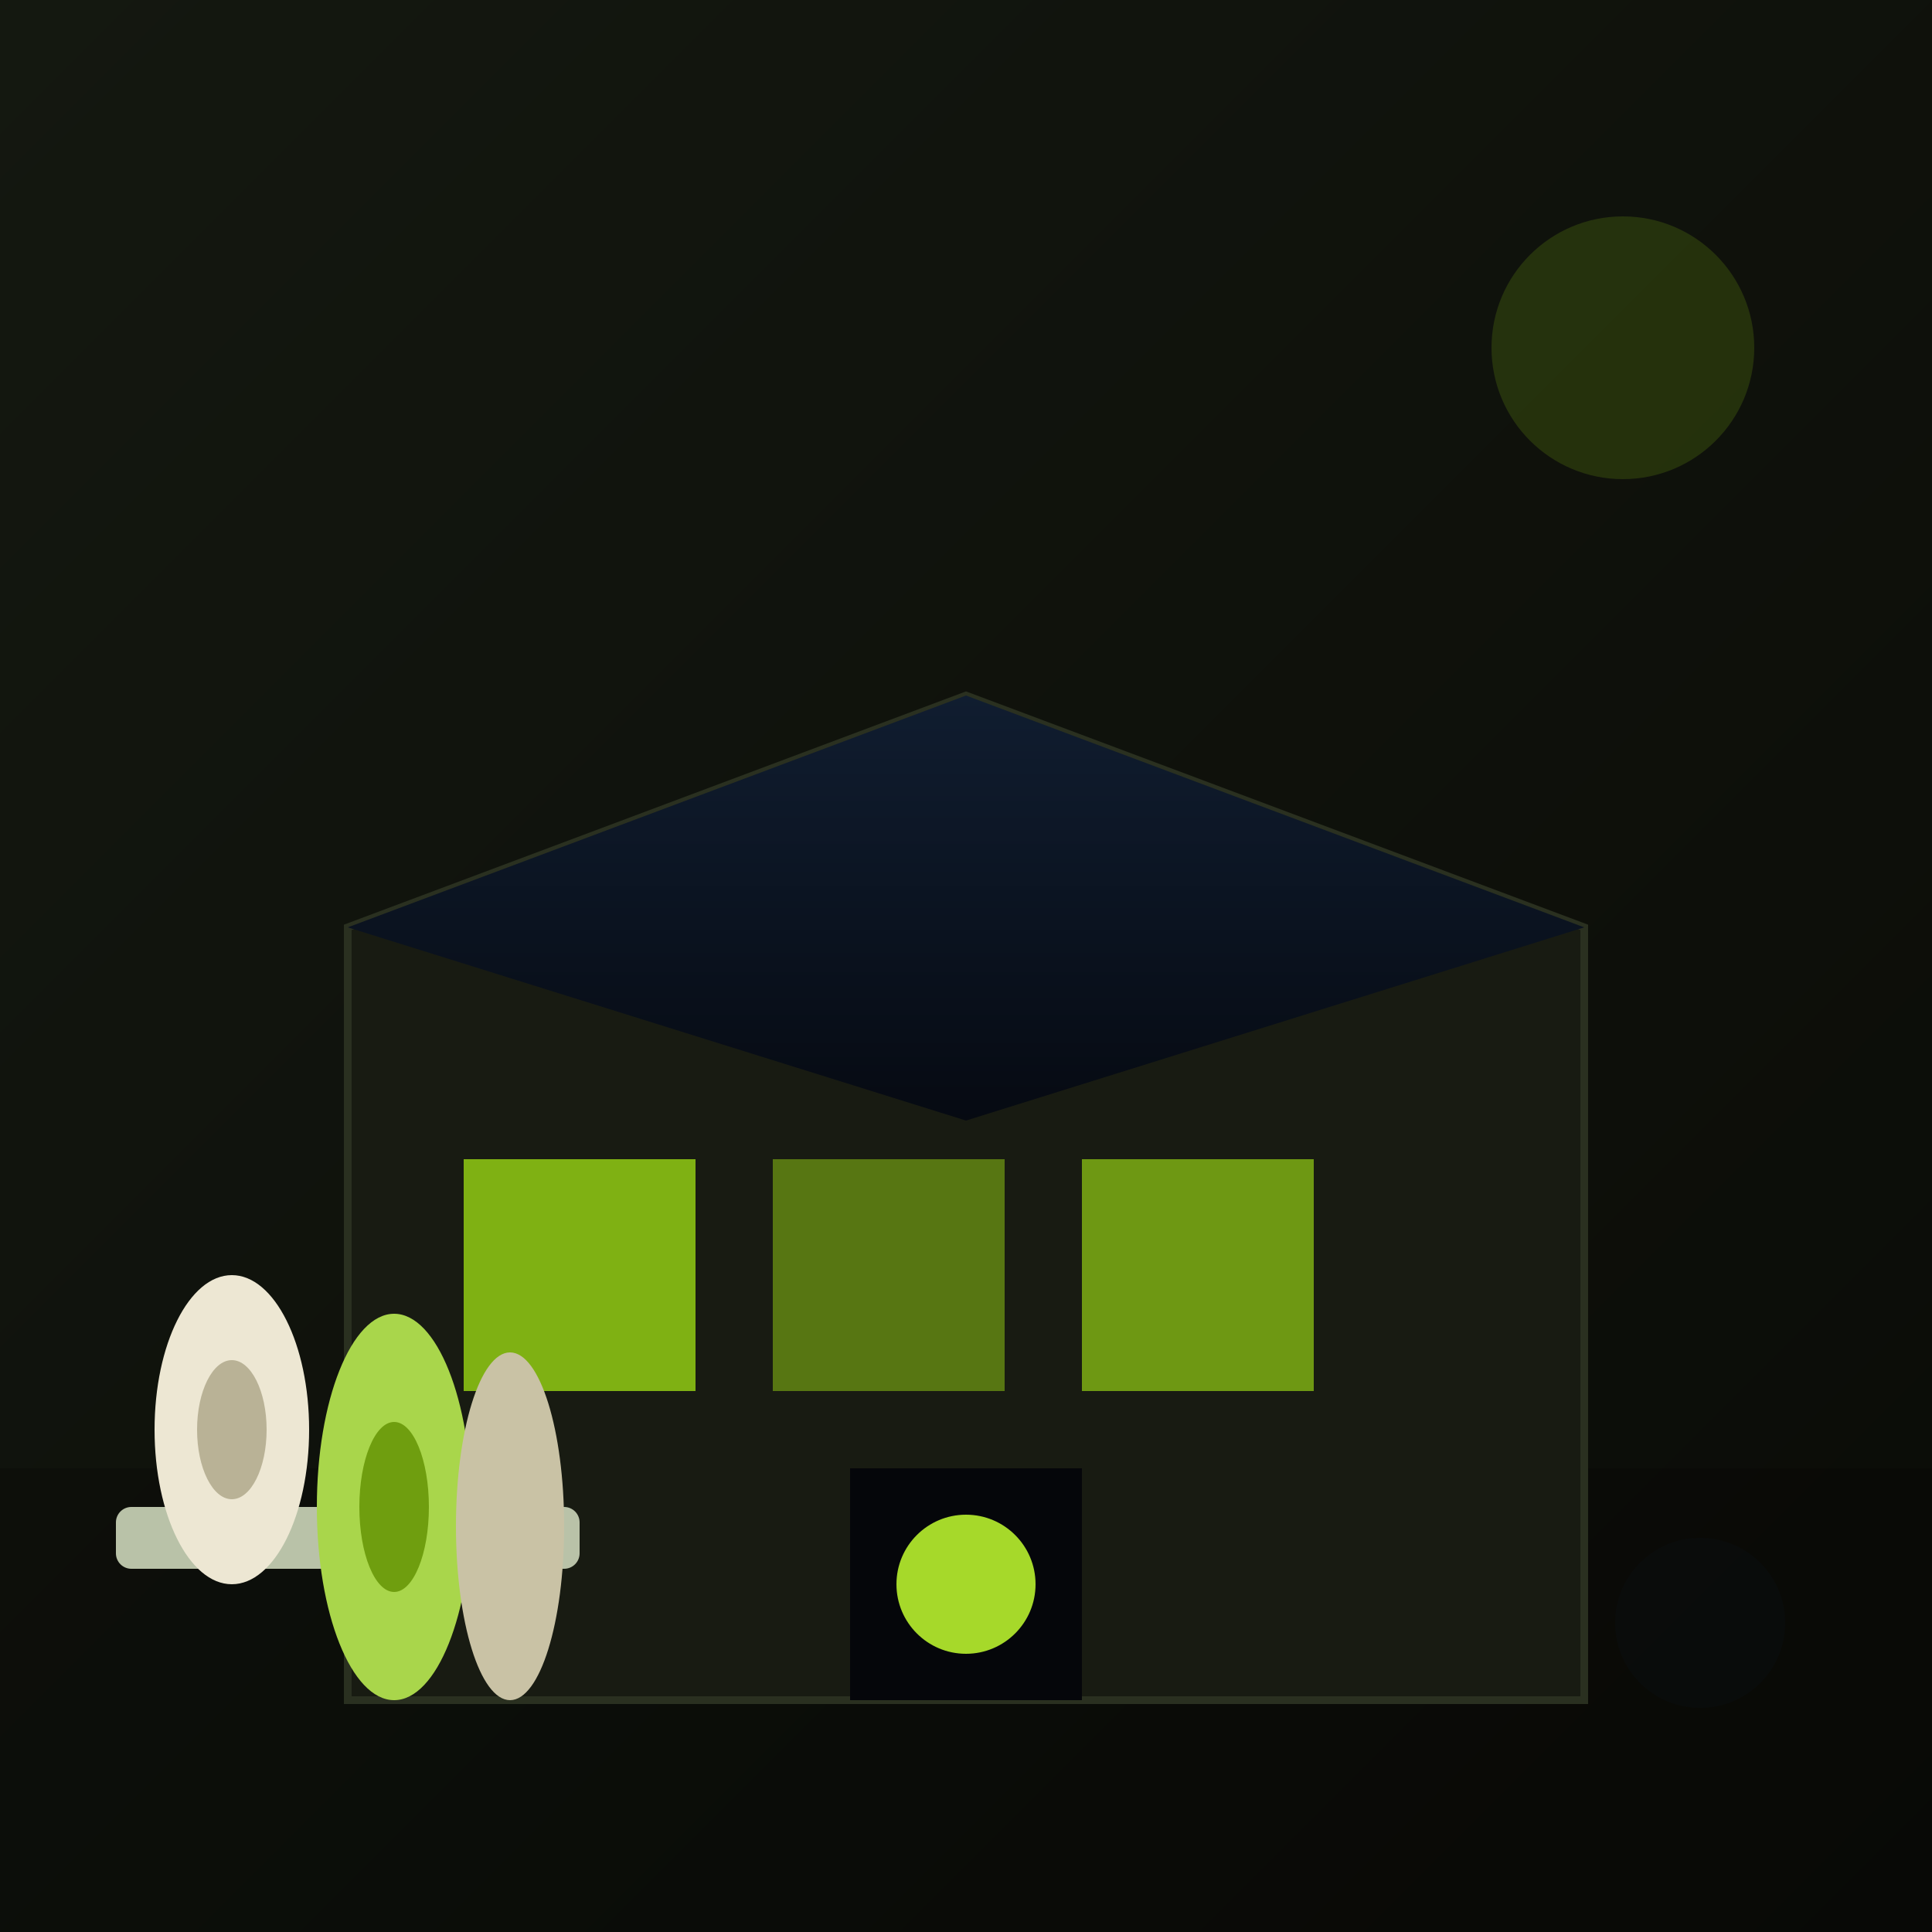
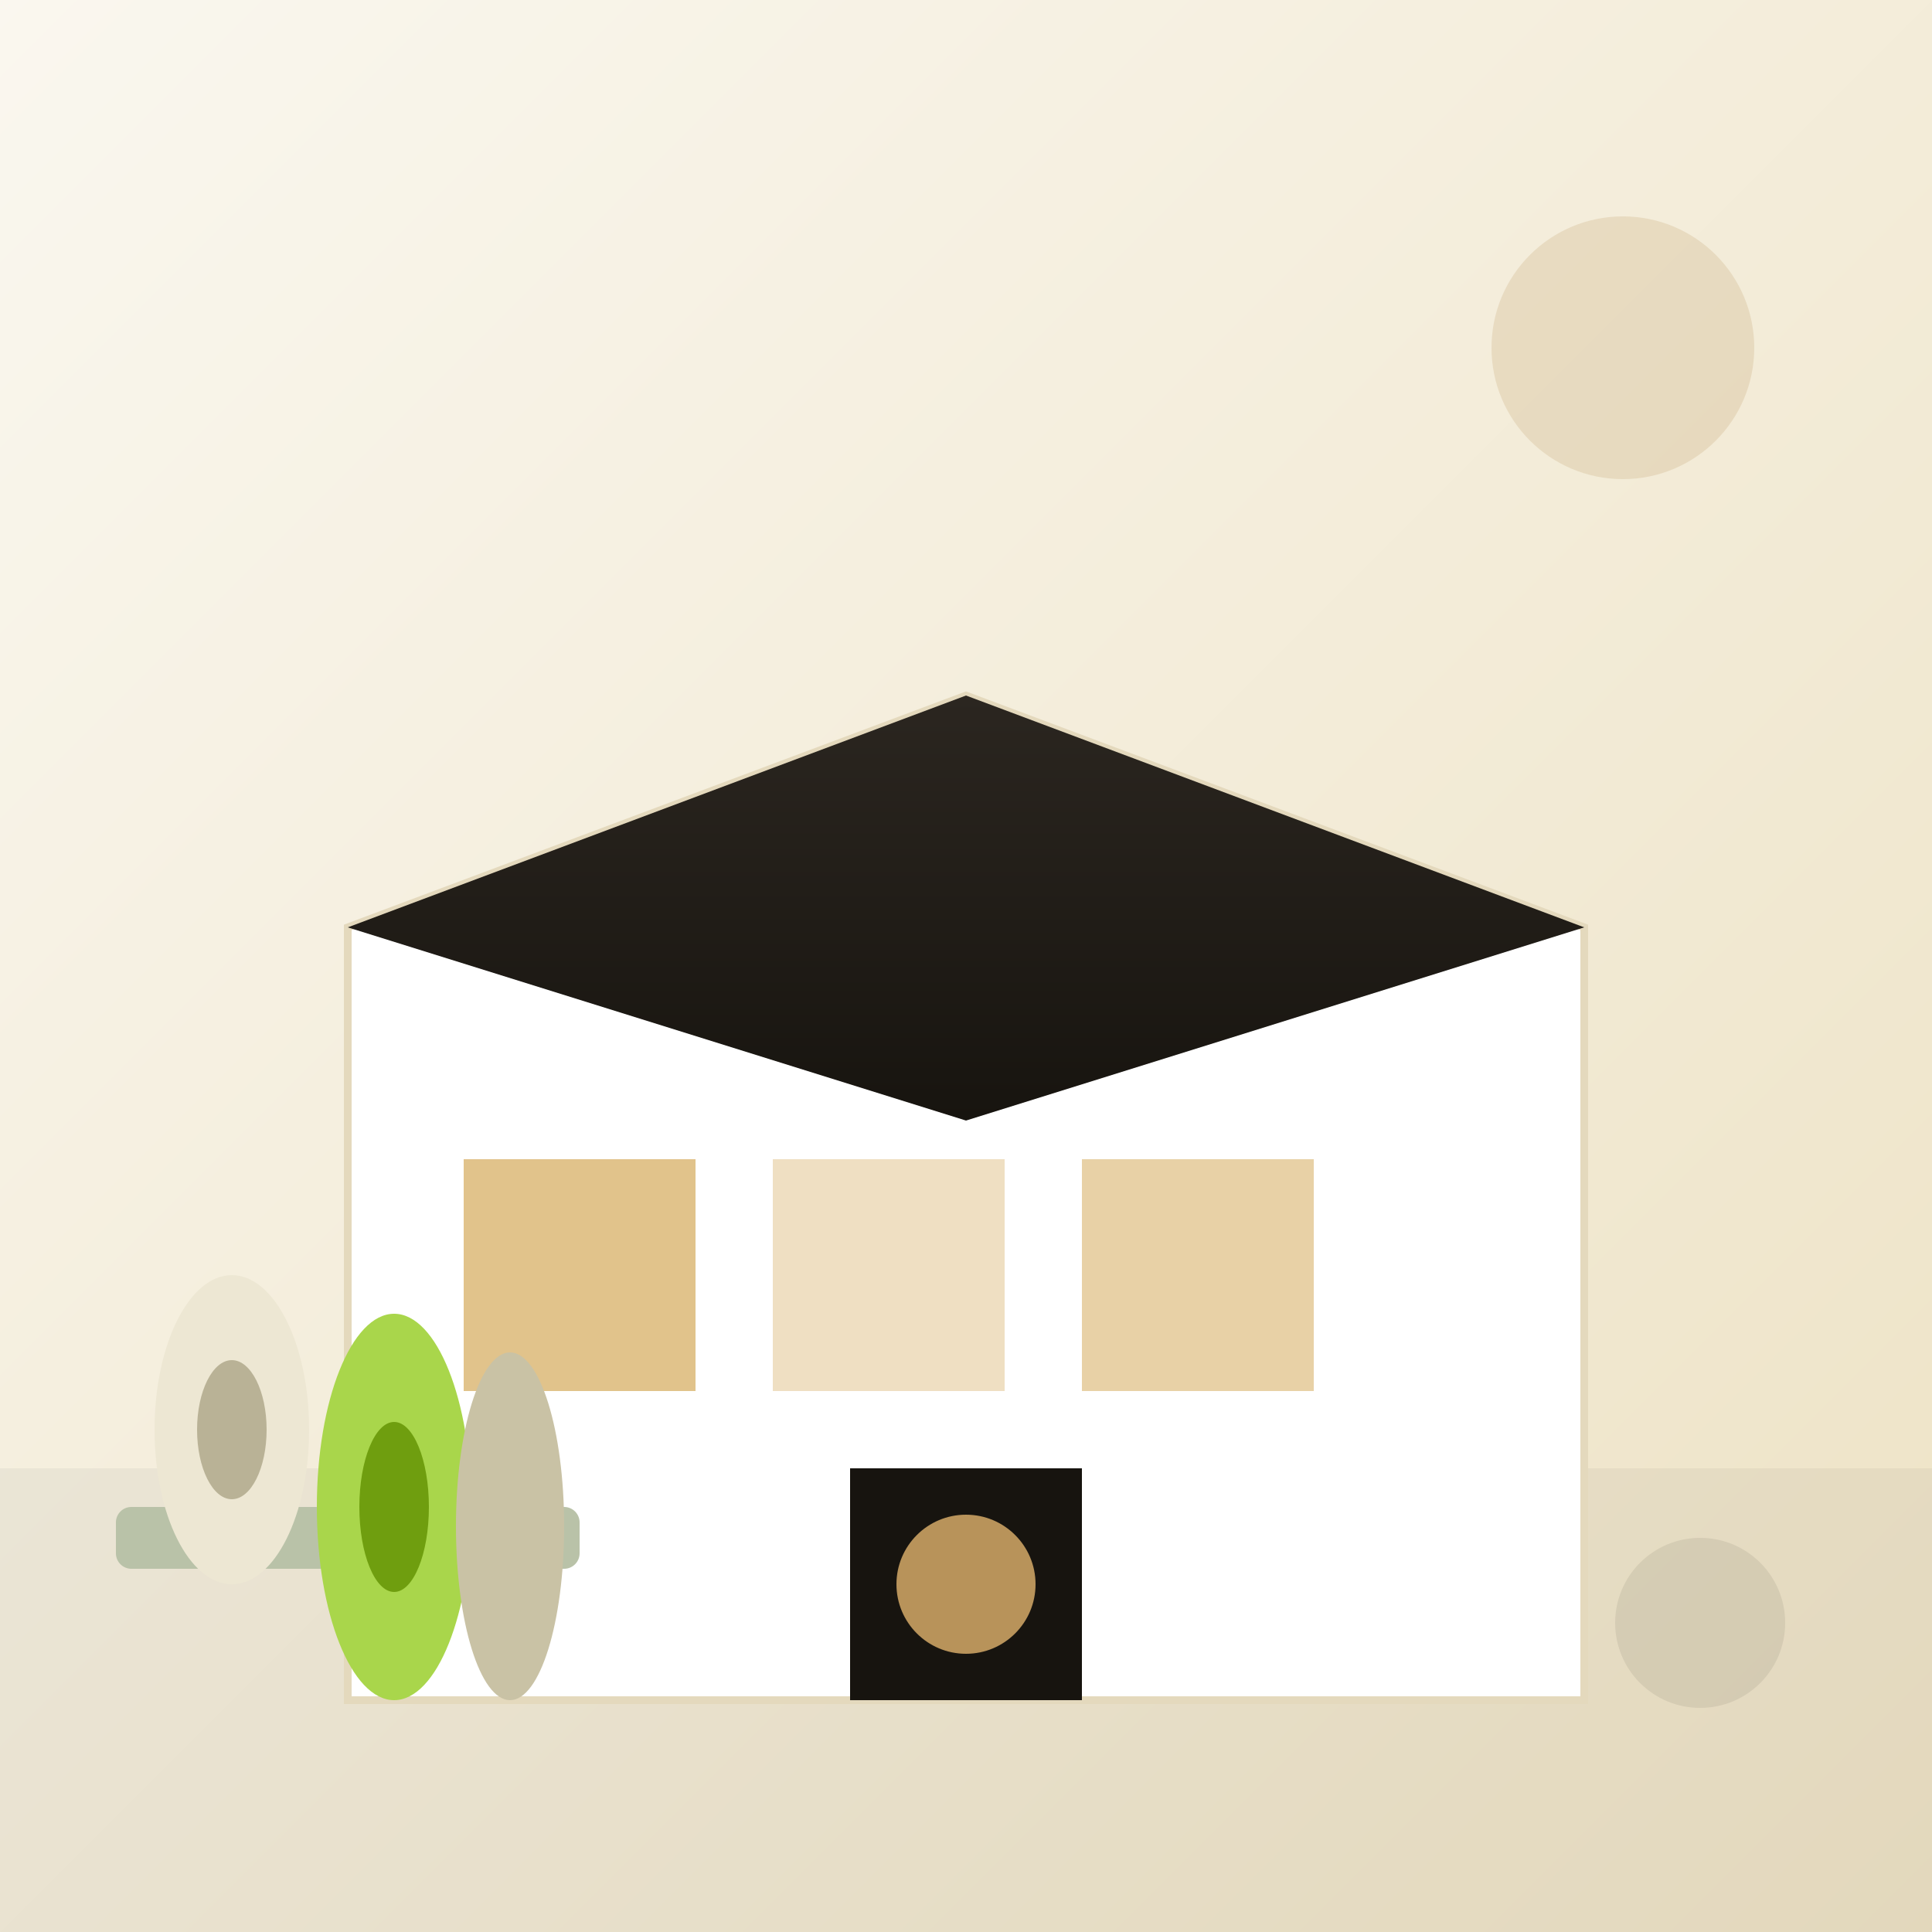
<svg xmlns="http://www.w3.org/2000/svg" viewBox="0 0 500 500" preserveAspectRatio="xMidYMid slice">
  <defs>
    <linearGradient id="aboutBg" x1="0" y1="0" x2="1" y2="1">
-       <stop offset="0" stop-color="#141810" />
-       <stop offset="1" stop-color="#0a0b07" />
+       <stop offset="0" stop-color="#faf7ef" />
+       <stop offset="1" stop-color="#ede2c4" />
    </linearGradient>
    <linearGradient id="hallRoof" x1="0" y1="0" x2="0" y2="1">
-       <stop offset="0" stop-color="#101d30" />
-       <stop offset="1" stop-color="#060a12" />
+       <stop offset="0" stop-color="#2b2620" />
+       <stop offset="1" stop-color="#17140f" />
    </linearGradient>
  </defs>
  <rect width="500" height="500" fill="url(#aboutBg)" />
-   <rect x="0" y="380" width="500" height="120" fill="#000000" opacity=".2" />
+   <rect x="0" y="380" width="500" height="120" fill="#17140F" opacity=".05" />
  <g transform="translate(90,180)">
-     <polygon points="0,60 160,0 320,60 320,260 0,260" fill="#181b12" stroke="#2a3020" stroke-width="2" />
+     <polygon points="0,60 160,0 320,60 320,260 0,260" fill="#ffffff" stroke="#e4d9bd" stroke-width="2" />
    <polygon points="0,60 160,0 320,60 160,110" fill="url(#hallRoof)" />
-     <rect x="30" y="120" width="60" height="60" fill="#8BC113" opacity=".9" />
-     <rect x="110" y="120" width="60" height="60" fill="#8BC113" opacity=".55" />
-     <rect x="190" y="120" width="60" height="60" fill="#8BC113" opacity=".75" />
-     <rect x="130" y="200" width="60" height="60" fill="#05060a" />
-     <circle cx="160" cy="230" r="18" fill="#a6d92a" />
+     <rect x="30" y="120" width="60" height="60" fill="#DCB877" opacity=".85" />
+     <rect x="110" y="120" width="60" height="60" fill="#DCB877" opacity=".45" />
+     <rect x="190" y="120" width="60" height="60" fill="#DCB877" opacity=".65" />
+     <rect x="130" y="200" width="60" height="60" fill="#17140F" />
+     <circle cx="160" cy="230" r="18" fill="#B8935A" />
  </g>
  <g transform="translate(30,330)">
    <rect x="0" y="60" width="120" height="16" rx="4" fill="#B9C2A8" />
    <g transform="translate(10,0)">
      <ellipse cx="20" cy="40" rx="20" ry="40" fill="#EDE7D3" />
      <ellipse cx="20" cy="40" rx="9" ry="18" fill="#B9B296" />
    </g>
    <g transform="translate(52,10)">
      <ellipse cx="20" cy="50" rx="20" ry="50" fill="#A9D64B" />
      <ellipse cx="20" cy="50" rx="9" ry="22" fill="#6F9E0F" />
    </g>
    <g transform="translate(92,20)">
      <ellipse cx="10" cy="45" rx="14" ry="45" fill="#C9C2A5" />
    </g>
  </g>
-   <circle cx="420" cy="90" r="34" fill="#8BC113" opacity=".18" />
-   <circle cx="440" cy="420" r="22" fill="#0B2345" opacity=".08" />
+   <circle cx="420" cy="90" r="34" fill="#B8935A" opacity=".2" />
+   <circle cx="440" cy="420" r="22" fill="#17140F" opacity=".08" />
</svg>
